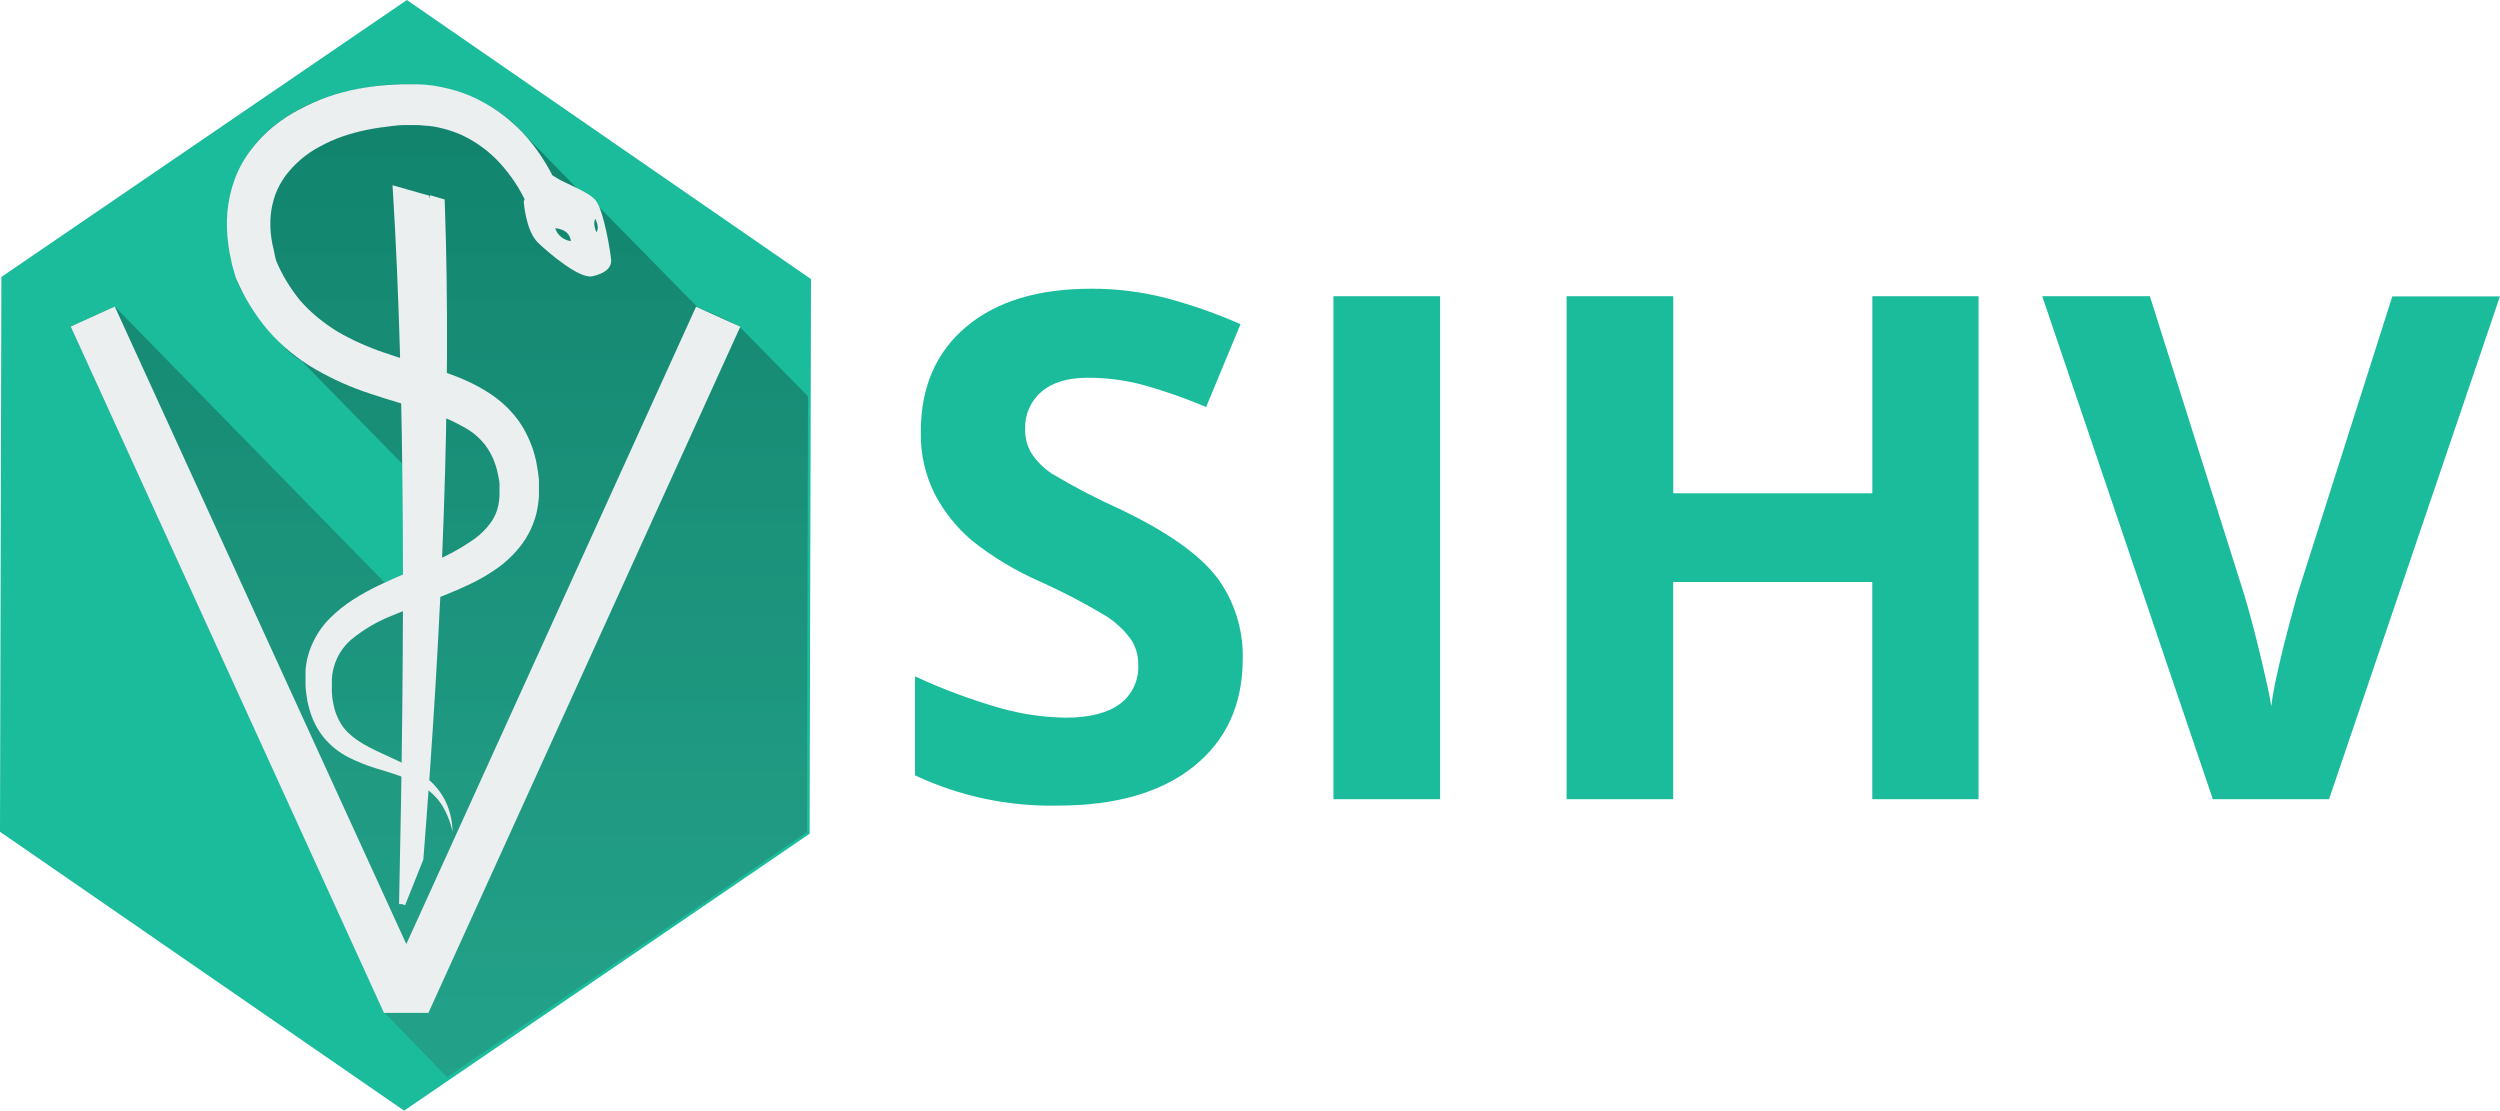
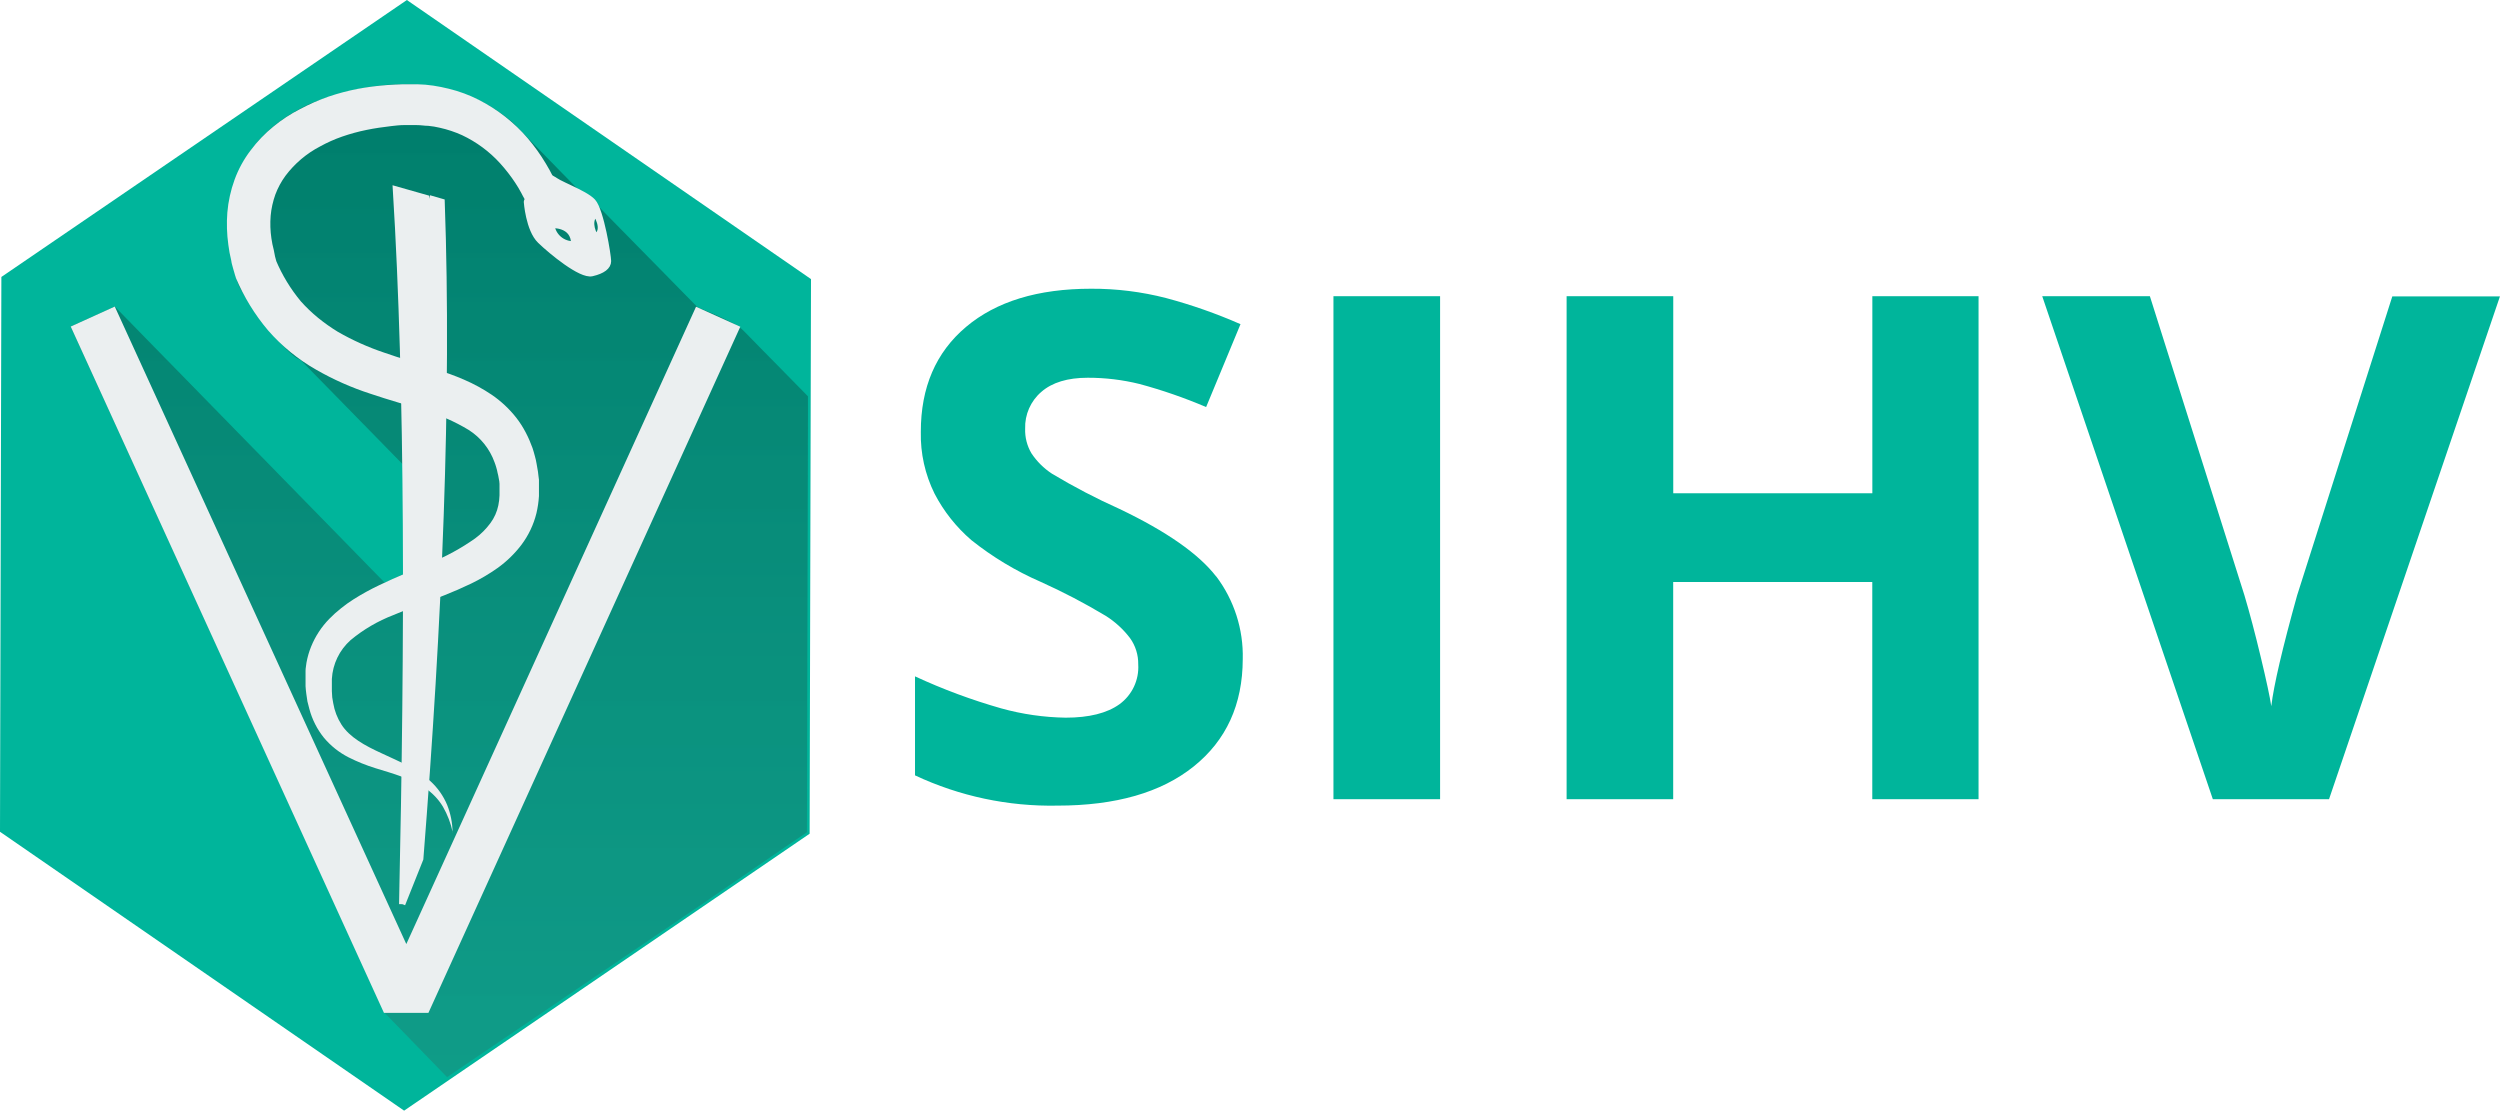
<svg xmlns="http://www.w3.org/2000/svg" id="Layer_1" data-name="Layer 1" viewBox="0 0 399.94 177.67">
  <defs>
-     <style>.cls-1,.cls-6{fill:#1abc9c;}.cls-1{stroke:#1abc9c;}.cls-1,.cls-4{stroke-miterlimit:10;}.cls-2{opacity:0.3;isolation:isolate;fill:url(#linear-gradient);}.cls-3,.cls-4,.cls-5{fill:#ebeff0;}.cls-4,.cls-5{stroke:#ebeff0;}.cls-5{stroke-linejoin:bevel;}</style>
+     <style>.cls-1,.cls-6{fill:#00B59B;}.cls-1{stroke:#00B59B;}.cls-1,.cls-4{stroke-miterlimit:10;}.cls-2{opacity:0.3;isolation:isolate;fill:url(#linear-gradient);}.cls-3,.cls-4,.cls-5{fill:#ebeff0;}.cls-4,.cls-5{stroke:#ebeff0;}.cls-5{stroke-linejoin:bevel;}</style>
    <linearGradient id="linear-gradient" x1="664.66" y1="-2623.73" x2="664.66" y2="-473.57" gradientTransform="matrix(0.28, 0, 0, -0.28, -119.13, -90.27)" gradientUnits="userSpaceOnUse">
      <stop offset="0" stop-color="#fff" stop-opacity="0" />
      <stop offset="0.25" stop-color="#cdced3" stop-opacity="0.25" />
      <stop offset="1" />
    </linearGradient>
  </defs>
  <g id="g4155">
    <g id="Camada_1" data-name="Camada 1">
      <polygon id="_Path_" data-name="&lt;Path&gt;" class="cls-1" points="129.24 44.91 129.02 133.11 64.65 177.07 0.5 132.8 0.72 44.57 65.09 0.61 129.24 44.91" />
      <path id="_Path_2" data-name="&lt;Path&gt;" class="cls-2" d="M119,74.11a6.58,6.58,0,0,0-1.58-1.18c-1.93-1-3.85-1.83-5.81-2.61L94.6,53a8.25,8.25,0,0,0-1.68-1.09L81.77,40.49c-0.31.12-10.62-11.15-32.06-2.8C31,46.27,37.56,64.29,38,66.28S46,78.33,48.06,78.71L64.78,95.79v17.09l-3.23,1.49L18.36,70.19l-7.05,3.2L61.42,183.06l10.1,10.41L112,166h0l12.83-8.82h0l4.26-2.89,0.16-65.36h0V84.55Z" transform="translate(0 -21.15)" />
      <polygon id="polygon17" class="cls-3" points="65 151.03 111.35 49.07 118.43 52.27 68.54 162.03 61.42 162.03 11.31 52.24 18.36 49.04 65 151.03" />
      <path id="_Path_3" data-name="&lt;Path&gt;" class="cls-4" d="M64.34,165.79c0.93-42.38,1-81.86-1-114.33l4.82,1.37,0,4.5,1-4.32,1.49,0.43c1.12,31.56-.43,67.26-3.42,105.1l-2.89,7.24h0Z" transform="translate(0 -21.15)" />
      <path id="_Compound_Path_" data-name="&lt;Compound Path&gt;" class="cls-5" d="M94.82,53.42c-1.3-1.43-6.06-3-6.37-3.7-2.73.28-4.16,3.7-4.16,3.7s0.31,4.44,2.14,6.21,6.52,5.62,8.26,5.22,2.58-1.09,2.58-1.93S96.12,54.85,94.82,53.42ZM88.2,57.15s3.67-.31,3.67,3.08A3.5,3.5,0,0,1,88.2,57.15Zm7.08,2c-0.71-1.21-1.15-2.83,0-3.91C95.28,55.19,97.18,57.92,95.28,59.1Z" transform="translate(0 -21.15)" />
      <g id="_Group_" data-name="&lt;Group&gt;">
        <path id="_Path_4" data-name="&lt;Path&gt;" class="cls-3" d="M72.42,154.29a14,14,0,0,0-1.55-4.07,9.47,9.47,0,0,0-2.86-3,16.22,16.22,0,0,0-3.76-1.83c-1.34-.5-2.73-0.9-4.16-1.34a27.9,27.9,0,0,1-4.32-1.74,12.58,12.58,0,0,1-3.95-3.14,12.4,12.4,0,0,1-2.33-4.6l-0.31-1.21L49,132.14c-0.06-.4-0.09-0.81-0.12-1.21l0-.62v-1.18l0-.68a4.23,4.23,0,0,1,.06-0.65l0.09-.65a12.83,12.83,0,0,1,.75-2.58,13.76,13.76,0,0,1,2.89-4.41,19.6,19.6,0,0,1,1.9-1.71,21.71,21.71,0,0,1,2-1.43,38.87,38.87,0,0,1,4.13-2.27c2.76-1.34,5.53-2.42,8.17-3.57A35.12,35.12,0,0,0,76,107.29a11.47,11.47,0,0,0,2.45-2.45A7.17,7.17,0,0,0,79.72,102a9.19,9.19,0,0,0,.19-1.62V99.58c0,0.31,0,.06,0,0.12V99.65l0-.56,0-.28V98.56c0-.28-0.06-0.56-0.12-0.87a7.69,7.69,0,0,0-.19-0.9l-0.09-.43-0.12-.43c-0.06-.28-0.19-0.56-0.28-0.84a10.21,10.21,0,0,0-4.13-5.16,29.5,29.5,0,0,0-7.21-3.14c-2.7-.87-5.56-1.65-8.48-2.64a45.64,45.64,0,0,1-8.7-3.85A29.69,29.69,0,0,1,42.88,74a32.83,32.83,0,0,1-5.16-8.42l0-.06a2.14,2.14,0,0,0-.09-0.25l-0.34-1.18-0.16-.59A3.66,3.66,0,0,1,37,62.86l-0.28-1.3-0.19-1.24a24,24,0,0,1-.16-5.19,20.41,20.41,0,0,1,1.15-5.22,17.87,17.87,0,0,1,2.58-4.72,21.05,21.05,0,0,1,3.63-3.79A23.37,23.37,0,0,1,48,38.6a32.58,32.58,0,0,1,4.57-2,36,36,0,0,1,4.69-1.24A41.58,41.58,0,0,1,62,34.75c0.81-.06,1.58-0.09,2.39-0.12h1.86l0.56,0a20.16,20.16,0,0,1,2.52.22l1.24,0.22,1.24,0.28a22.16,22.16,0,0,1,4.78,1.77,25.61,25.61,0,0,1,7.86,6.18,30,30,0,0,1,2.86,4c0.43,0.68.81,1.43,1.18,2.14,0.19,0.37.34,0.75,0.53,1.12,0.09,0.19.16,0.37,0.25,0.59l0.12,0.31,0.12,0.37-5.25,1.9-0.16-.37C84,53.23,84,53.08,83.88,52.92s-0.31-.59-0.47-0.87a18.63,18.63,0,0,0-1-1.68A26.05,26.05,0,0,0,80,47.27a19.4,19.4,0,0,0-6.09-4.5,18.24,18.24,0,0,0-3.54-1.18l-0.93-.19-0.93-.12c-0.62,0-1.09-.12-1.9-0.12h-1l-1,0c-0.68,0-1.37.09-2,.16-1.34.16-2.67,0.34-4,.62A30.11,30.11,0,0,0,54.74,43a22.76,22.76,0,0,0-3.54,1.58,16.37,16.37,0,0,0-5.53,4.69,12.44,12.44,0,0,0-1.62,3,13.73,13.73,0,0,0-.75,3.39,15.89,15.89,0,0,0,.12,3.63l0.16,0.93,0.22,0.93,0.09,0.47L44,62.18l0.25,0.93-0.12-.34a26.21,26.21,0,0,0,4,6.59A24.37,24.37,0,0,0,50.89,72a29,29,0,0,0,3.17,2.24,41.11,41.11,0,0,0,7.39,3.32c2.64,0.93,5.47,1.74,8.36,2.67,1.46,0.5,2.92,1,4.41,1.65a27.16,27.16,0,0,1,4.44,2.42A17.74,17.74,0,0,1,82.61,88a15.55,15.55,0,0,1,1.49,2.33,19.45,19.45,0,0,1,1.09,2.49c0.12,0.43.28,0.84,0.37,1.27a6,6,0,0,1,.16.62l0.12,0.62c0.09,0.43.16,0.84,0.22,1.27s0.09,0.87.16,1.3l0,0.16v0.12l0,0.28,0,0.56v0.81a5.27,5.27,0,0,1,0,.68,16.59,16.59,0,0,1-.4,2.73,14,14,0,0,1-2.42,5.09,17.87,17.87,0,0,1-3.82,3.7,29.44,29.44,0,0,1-4.23,2.49c-1.43.68-2.83,1.3-4.26,1.86-2.83,1.12-5.56,2.05-8.17,3.17a24.42,24.42,0,0,0-6.83,4,9,9,0,0,0-3,6.21l0,0.28v0.68c0,0.34,0,.68,0,1l0.06,1,0.16,0.93a9.16,9.16,0,0,0,1.3,3.39c1.3,2.05,3.76,3.39,6.4,4.6,1.3,0.62,2.7,1.21,4,1.9a16.39,16.39,0,0,1,3.85,2.58,10.79,10.79,0,0,1,2.67,3.79,12.25,12.25,0,0,1,.87,4.41h0Z" transform="translate(0 -21.15)" />
      </g>
    </g>
  </g>
  <path class="cls-6" d="M367.48,116.41q-3.52,12.65-4.13,17.71-0.33-2.2-1.68-7.84t-2.61-9.88L343.93,68.54H326.71L354,149h18.59l27.34-80.43H382.71ZM316.53,68.54h-17v31.52H267.68V68.54H250.62V149h17.05V114.26h31.85V149h17V68.54ZM230.38,149V68.54H213.32V149h17.05Zm-35.82-35.62q-4.18-5.42-15.46-10.81a102.7,102.7,0,0,1-10.81-5.64A11.47,11.47,0,0,1,165,93.66a7.28,7.28,0,0,1-1-3.93,7.44,7.44,0,0,1,2.59-5.89q2.59-2.26,7.43-2.26a34.29,34.29,0,0,1,8.28,1,80.51,80.51,0,0,1,10.65,3.69l5.5-13.26a82.33,82.33,0,0,0-11.91-4.18,47.23,47.23,0,0,0-12-1.49q-12.76,0-20,6.11t-7.23,16.78a21.18,21.18,0,0,0,2.2,9.9,25,25,0,0,0,5.89,7.43,49.38,49.38,0,0,0,11.06,6.66,100.06,100.06,0,0,1,10.43,5.45,14.78,14.78,0,0,1,3.88,3.55,7,7,0,0,1,1.32,4.21,7.34,7.34,0,0,1-3,6.38q-3,2.15-8.61,2.15a40.75,40.75,0,0,1-10.32-1.49,93.83,93.83,0,0,1-13.78-5.12v15.84a51.23,51.23,0,0,0,22.78,4.84q14,0,21.81-6.27t7.84-17.16A21.1,21.1,0,0,0,194.56,113.35Z" transform="translate(0 -21.15)" />
</svg>
